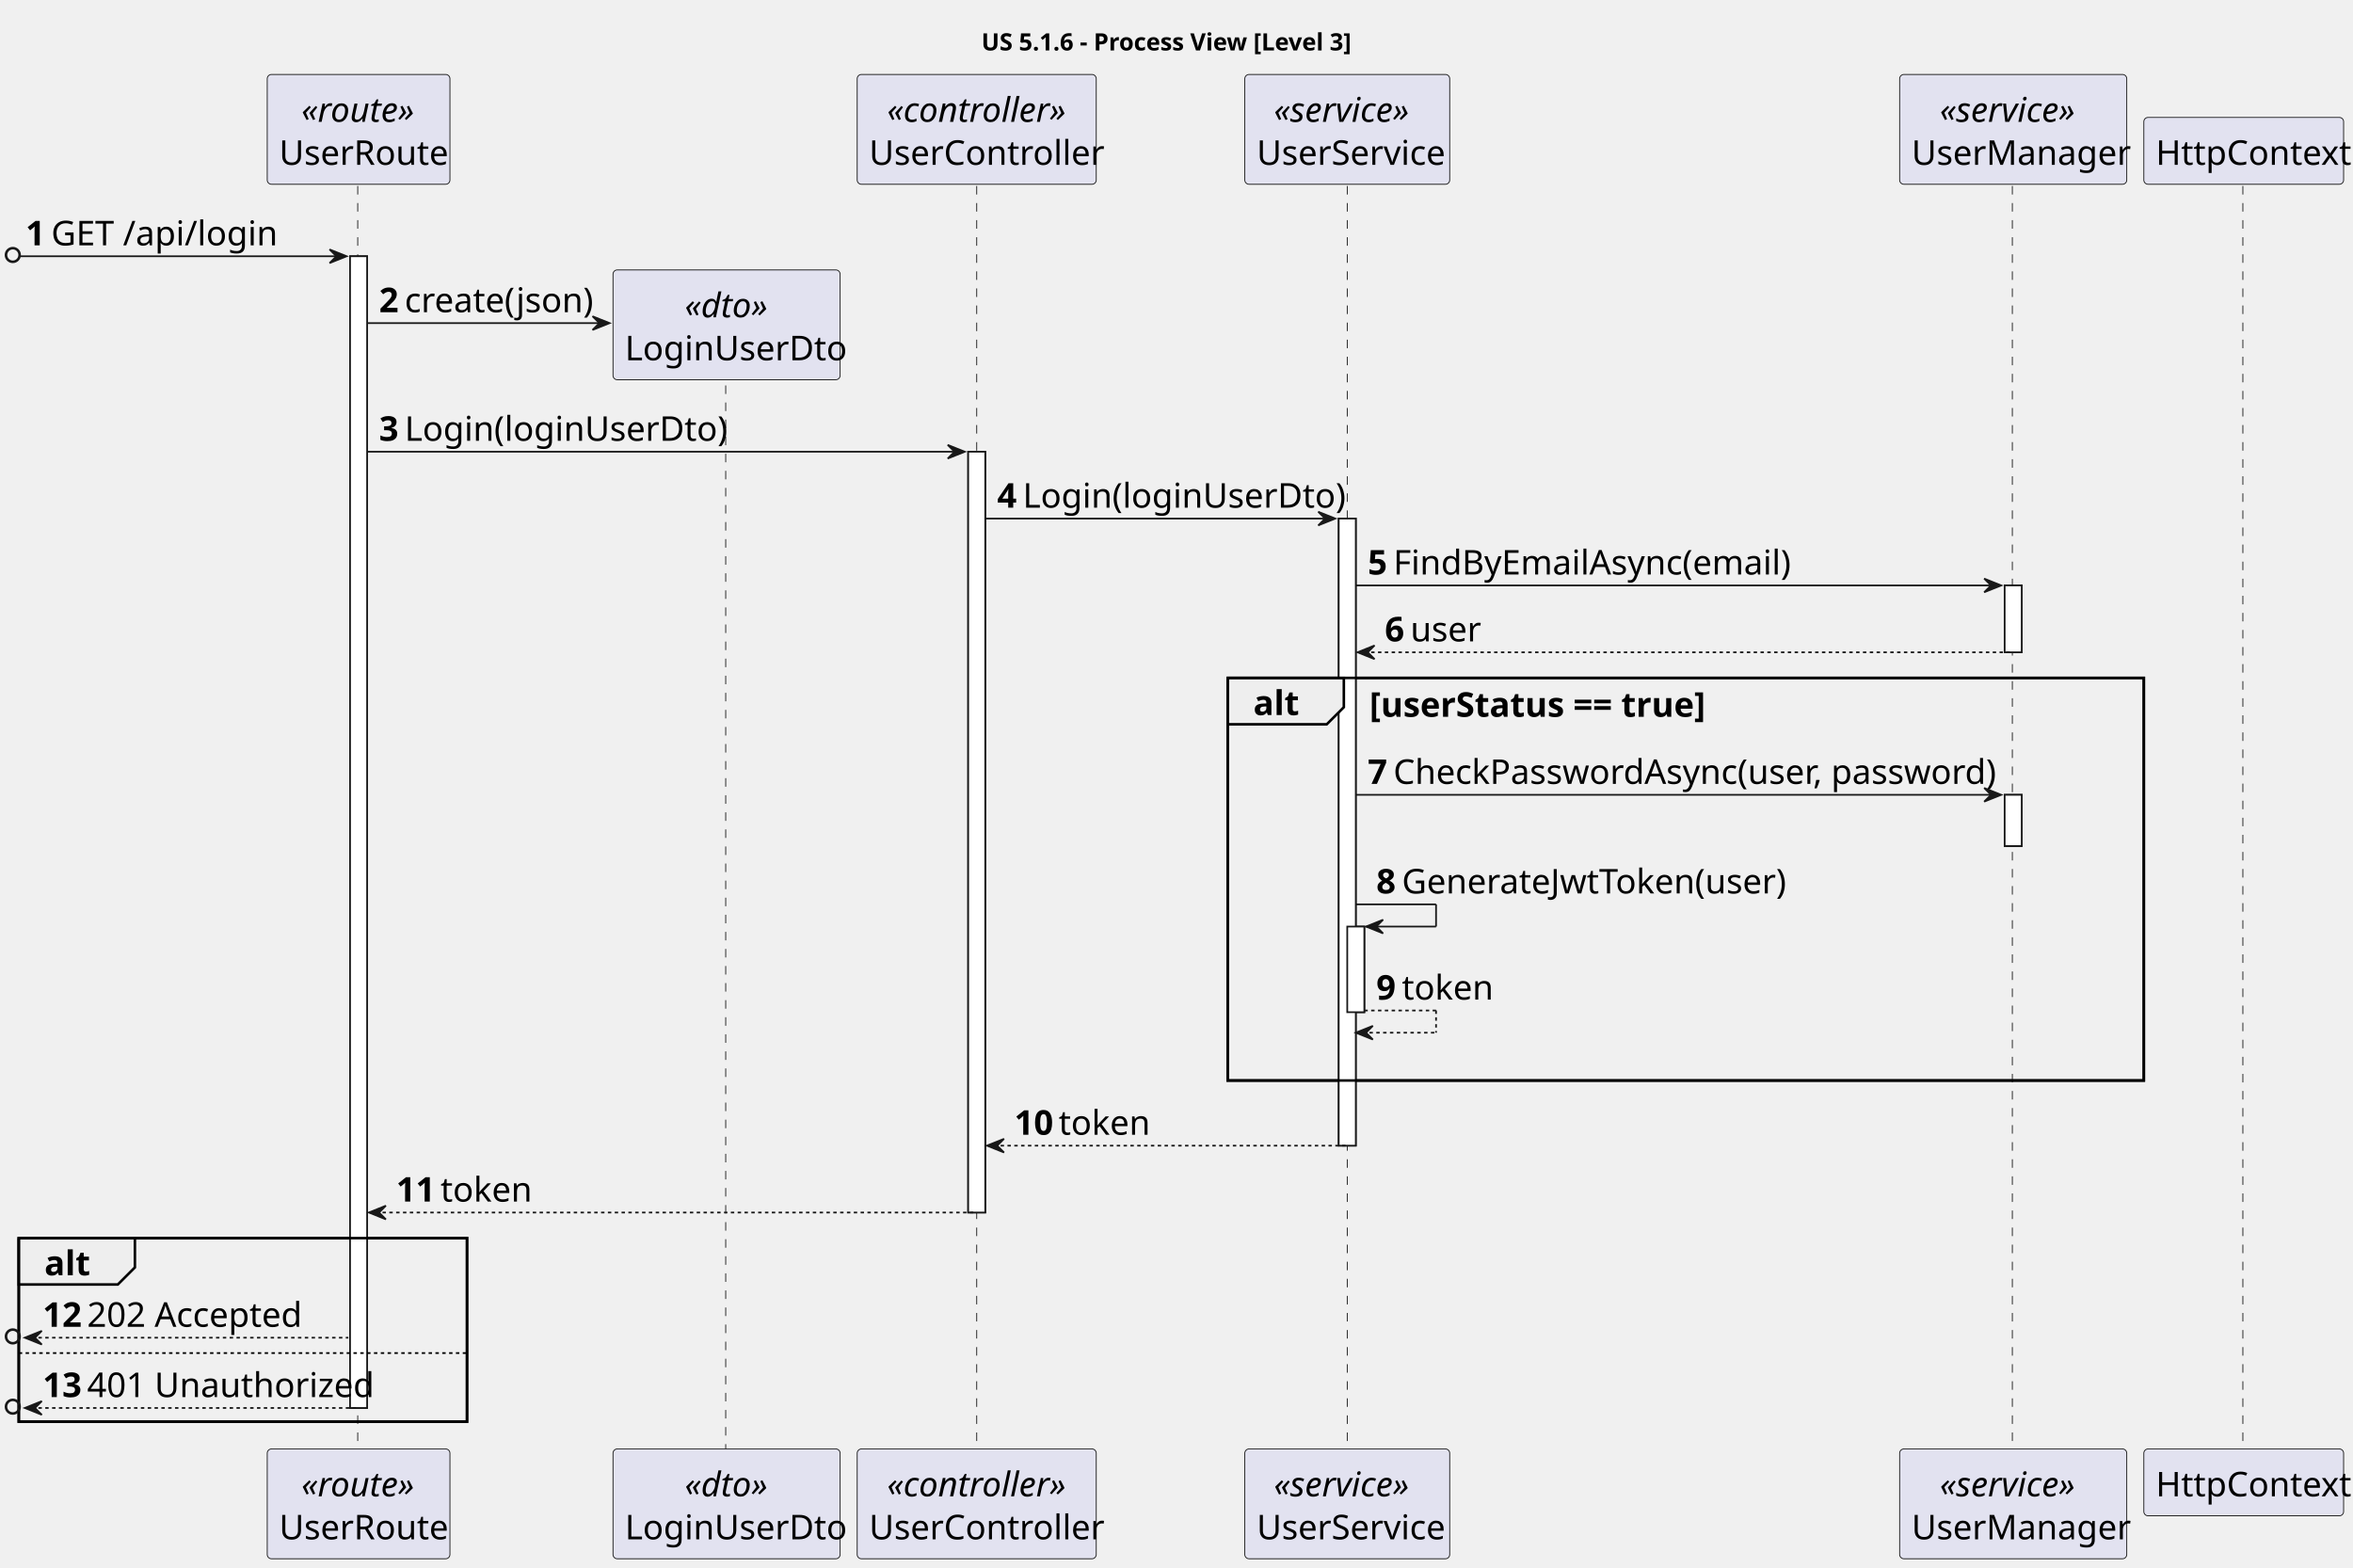
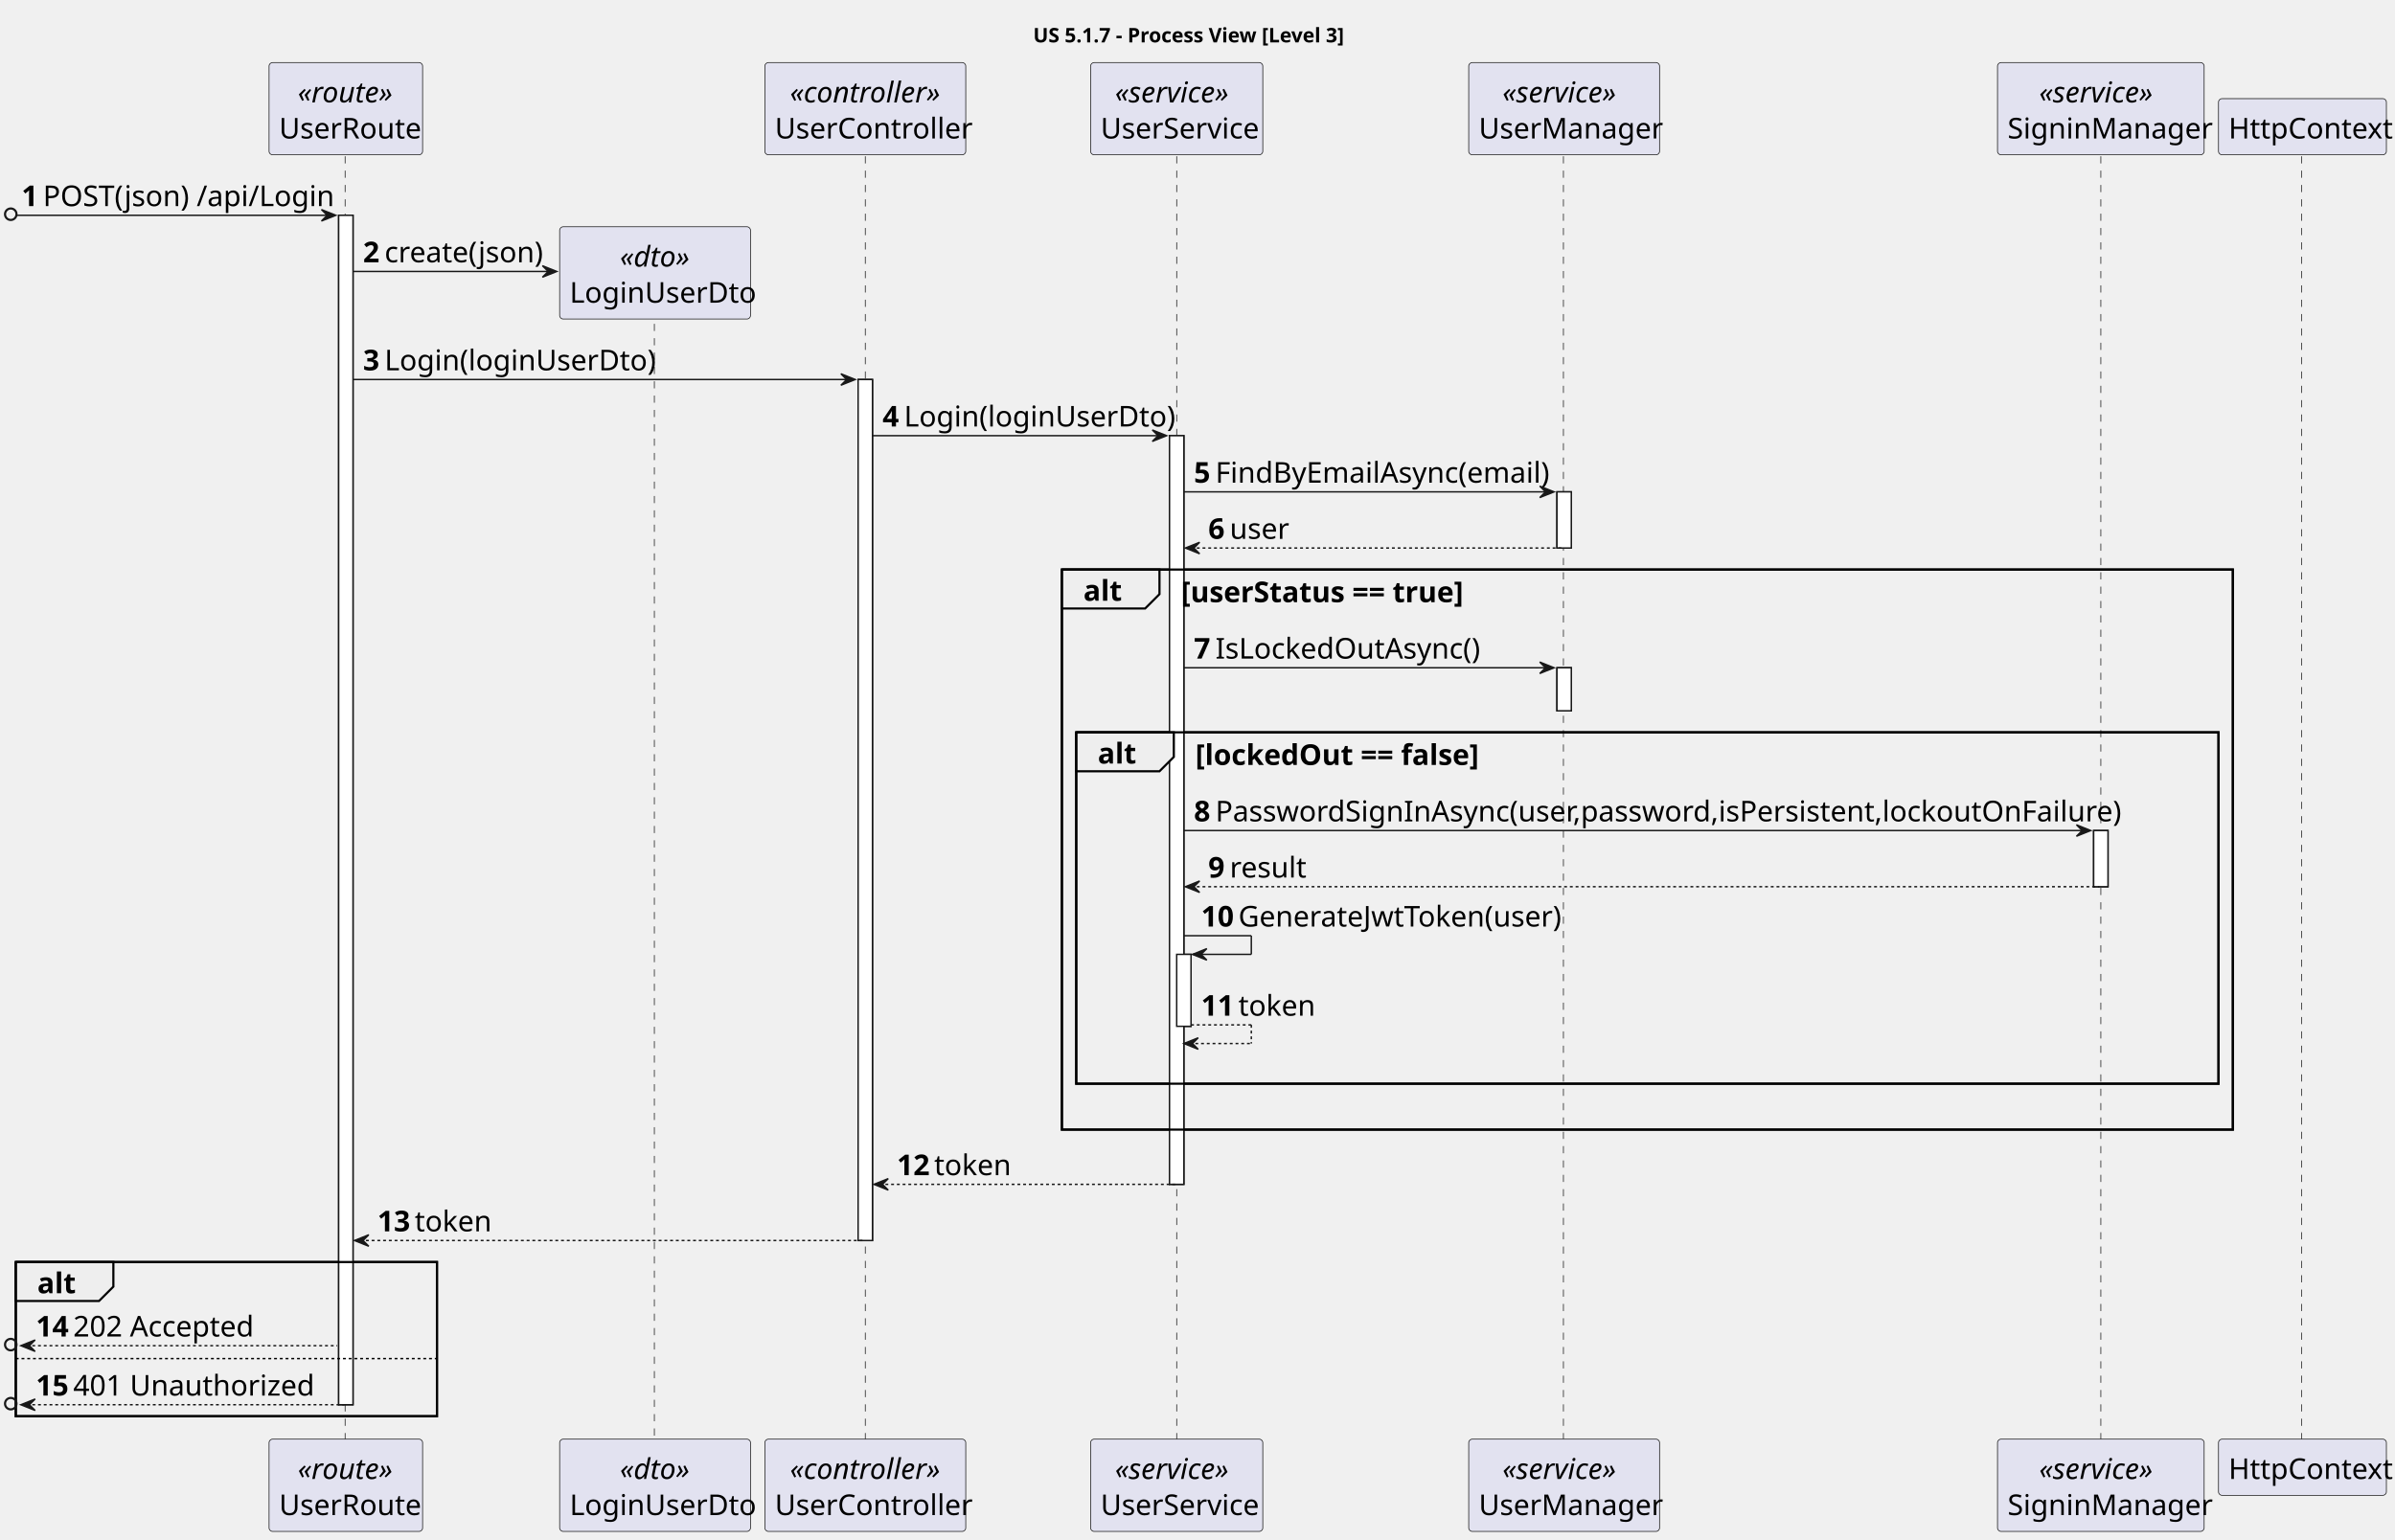
- <svg xmlns="http://www.w3.org/2000/svg" contentStyleType="text/css" height="918px" preserveAspectRatio="none" style="width:1378px;height:918px;background:#FFFFFF;" version="1.1" viewBox="0 0 1378 918" width="1378px" zoomAndPan="magnify">
+ <svg xmlns="http://www.w3.org/2000/svg" contentStyleType="text/css" height="1073px" preserveAspectRatio="none" style="width:1669px;height:1073px;background:#FFFFFF;" version="1.1" viewBox="0 0 1669 1073" width="1669px" zoomAndPan="magnify">
  <defs />
  <g>
-     <text fill="#000000" font-family="sans-serif" font-size="14" font-weight="bold" lengthAdjust="spacing" textLength="227" x="574.75" y="29.533">US 5.1.6 - Process View [Level 3]</text>
-     <rect fill="#FFFFFF" height="674.5" style="stroke:#181818;stroke-width:1.0;" width="10" x="205" y="150.078" />
-     <rect fill="#FFFFFF" height="445.562" style="stroke:#181818;stroke-width:1.0;" width="10" x="567" y="264.547" />
-     <rect fill="#FFFFFF" height="367.25" style="stroke:#181818;stroke-width:1.0;" width="10" x="784" y="303.703" />
-     <rect fill="#FFFFFF" height="50.156" style="stroke:#181818;stroke-width:1.0;" width="10" x="789" y="542.641" />
-     <rect fill="#FFFFFF" height="39.156" style="stroke:#181818;stroke-width:1.0;" width="10" x="1174" y="342.859" />
-     <rect fill="#FFFFFF" height="30" style="stroke:#181818;stroke-width:1.0;" width="10" x="1174" y="465.484" />
-     <rect fill="none" height="235.781" style="stroke:#000000;stroke-width:1.5;" width="536.5" x="719" y="397.016" />
-     <rect fill="none" height="107.469" style="stroke:#000000;stroke-width:1.5;" width="262.5" x="11" y="725.109" />
-     <line style="stroke:#181818;stroke-width:0.5;stroke-dasharray:5.0,5.0;" x1="209.5" x2="209.5" y1="108.922" y2="849.578" />
-     <line style="stroke:#181818;stroke-width:0.5;stroke-dasharray:5.0,5.0;" x1="425" x2="425" y1="205.734" y2="849.578" />
-     <line style="stroke:#181818;stroke-width:0.5;stroke-dasharray:5.0,5.0;" x1="572" x2="572" y1="108.922" y2="849.578" />
-     <line style="stroke:#181818;stroke-width:0.5;stroke-dasharray:5.0,5.0;" x1="789" x2="789" y1="108.922" y2="849.578" />
-     <line style="stroke:#181818;stroke-width:0.5;stroke-dasharray:5.0,5.0;" x1="1178.5" x2="1178.5" y1="108.922" y2="849.578" />
-     <line style="stroke:#181818;stroke-width:0.5;stroke-dasharray:5.0,5.0;" x1="1313.5" x2="1313.5" y1="108.922" y2="849.578" />
-     <rect fill="#E2E2F0" height="64.312" rx="2.5" ry="2.5" style="stroke:#181818;stroke-width:0.5;" width="107" x="156.5" y="43.609" />
-     <text fill="#000000" font-family="sans-serif" font-size="20" font-style="italic" lengthAdjust="spacing" textLength="67" x="176.5" y="71.371">«route»</text>
-     <text fill="#000000" font-family="sans-serif" font-size="20" lengthAdjust="spacing" textLength="93" x="163.5" y="96.527">UserRoute</text>
-     <rect fill="#E2E2F0" height="64.312" rx="2.5" ry="2.5" style="stroke:#181818;stroke-width:0.5;" width="107" x="156.5" y="848.578" />
-     <text fill="#000000" font-family="sans-serif" font-size="20" font-style="italic" lengthAdjust="spacing" textLength="67" x="176.5" y="876.34">«route»</text>
-     <text fill="#000000" font-family="sans-serif" font-size="20" lengthAdjust="spacing" textLength="93" x="163.5" y="901.496">UserRoute</text>
-     <rect fill="#E2E2F0" height="64.312" rx="2.5" ry="2.5" style="stroke:#181818;stroke-width:0.5;" width="133" x="359" y="848.578" />
-     <text fill="#000000" font-family="sans-serif" font-size="20" font-style="italic" lengthAdjust="spacing" textLength="49" x="401" y="876.34">«dto»</text>
-     <text fill="#000000" font-family="sans-serif" font-size="20" lengthAdjust="spacing" textLength="119" x="366" y="901.496">LoginUserDto</text>
-     <rect fill="#E2E2F0" height="64.312" rx="2.5" ry="2.5" style="stroke:#181818;stroke-width:0.5;" width="140" x="502" y="43.609" />
-     <text fill="#000000" font-family="sans-serif" font-size="20" font-style="italic" lengthAdjust="spacing" textLength="105" x="519.5" y="71.371">«controller»</text>
-     <text fill="#000000" font-family="sans-serif" font-size="20" lengthAdjust="spacing" textLength="126" x="509" y="96.527">UserController</text>
-     <rect fill="#E2E2F0" height="64.312" rx="2.5" ry="2.5" style="stroke:#181818;stroke-width:0.5;" width="140" x="502" y="848.578" />
-     <text fill="#000000" font-family="sans-serif" font-size="20" font-style="italic" lengthAdjust="spacing" textLength="105" x="519.5" y="876.34">«controller»</text>
-     <text fill="#000000" font-family="sans-serif" font-size="20" lengthAdjust="spacing" textLength="126" x="509" y="901.496">UserController</text>
-     <rect fill="#E2E2F0" height="64.312" rx="2.5" ry="2.5" style="stroke:#181818;stroke-width:0.5;" width="120" x="729" y="43.609" />
-     <text fill="#000000" font-family="sans-serif" font-size="20" font-style="italic" lengthAdjust="spacing" textLength="86" x="746" y="71.371">«service»</text>
-     <text fill="#000000" font-family="sans-serif" font-size="20" lengthAdjust="spacing" textLength="106" x="736" y="96.527">UserService</text>
-     <rect fill="#E2E2F0" height="64.312" rx="2.5" ry="2.5" style="stroke:#181818;stroke-width:0.5;" width="120" x="729" y="848.578" />
-     <text fill="#000000" font-family="sans-serif" font-size="20" font-style="italic" lengthAdjust="spacing" textLength="86" x="746" y="876.34">«service»</text>
-     <text fill="#000000" font-family="sans-serif" font-size="20" lengthAdjust="spacing" textLength="106" x="736" y="901.496">UserService</text>
-     <rect fill="#E2E2F0" height="64.312" rx="2.5" ry="2.5" style="stroke:#181818;stroke-width:0.5;" width="133" x="1112.5" y="43.609" />
-     <text fill="#000000" font-family="sans-serif" font-size="20" font-style="italic" lengthAdjust="spacing" textLength="86" x="1136" y="71.371">«service»</text>
-     <text fill="#000000" font-family="sans-serif" font-size="20" lengthAdjust="spacing" textLength="119" x="1119.5" y="96.527">UserManager</text>
-     <rect fill="#E2E2F0" height="64.312" rx="2.5" ry="2.5" style="stroke:#181818;stroke-width:0.5;" width="133" x="1112.5" y="848.578" />
-     <text fill="#000000" font-family="sans-serif" font-size="20" font-style="italic" lengthAdjust="spacing" textLength="86" x="1136" y="876.34">«service»</text>
-     <text fill="#000000" font-family="sans-serif" font-size="20" lengthAdjust="spacing" textLength="119" x="1119.5" y="901.496">UserManager</text>
-     <rect fill="#E2E2F0" height="39.156" rx="2.5" ry="2.5" style="stroke:#181818;stroke-width:0.5;" width="117" x="1255.5" y="68.766" />
-     <text fill="#000000" font-family="sans-serif" font-size="20" lengthAdjust="spacing" textLength="103" x="1262.5" y="96.527">HttpContext</text>
-     <rect fill="#E2E2F0" height="39.156" rx="2.5" ry="2.5" style="stroke:#181818;stroke-width:0.5;" width="117" x="1255.5" y="848.578" />
-     <text fill="#000000" font-family="sans-serif" font-size="20" lengthAdjust="spacing" textLength="103" x="1262.5" y="876.34">HttpContext</text>
-     <rect fill="#FFFFFF" height="674.5" style="stroke:#181818;stroke-width:1.0;" width="10" x="205" y="150.078" />
-     <rect fill="#FFFFFF" height="445.562" style="stroke:#181818;stroke-width:1.0;" width="10" x="567" y="264.547" />
-     <rect fill="#FFFFFF" height="367.25" style="stroke:#181818;stroke-width:1.0;" width="10" x="784" y="303.703" />
-     <rect fill="#FFFFFF" height="50.156" style="stroke:#181818;stroke-width:1.0;" width="10" x="789" y="542.641" />
-     <rect fill="#FFFFFF" height="39.156" style="stroke:#181818;stroke-width:1.0;" width="10" x="1174" y="342.859" />
-     <rect fill="#FFFFFF" height="30" style="stroke:#181818;stroke-width:1.0;" width="10" x="1174" y="465.484" />
+     <text fill="#000000" font-family="sans-serif" font-size="14" font-weight="bold" lengthAdjust="spacing" textLength="227" x="720" y="29.533">US 5.1.7 - Process View [Level 3]</text>
+     <rect fill="#FFFFFF" height="829.125" style="stroke:#181818;stroke-width:1.0;" width="10" x="236" y="150.078" />
+     <rect fill="#FFFFFF" height="600.188" style="stroke:#181818;stroke-width:1.0;" width="10" x="598" y="264.547" />
+     <rect fill="#FFFFFF" height="521.875" style="stroke:#181818;stroke-width:1.0;" width="10" x="815" y="303.703" />
+     <rect fill="#FFFFFF" height="50.156" style="stroke:#181818;stroke-width:1.0;" width="10" x="820" y="665.266" />
+     <rect fill="#FFFFFF" height="39.156" style="stroke:#181818;stroke-width:1.0;" width="10" x="1085" y="342.859" />
+     <rect fill="#FFFFFF" height="30" style="stroke:#181818;stroke-width:1.0;" width="10" x="1085" y="465.484" />
+     <rect fill="#FFFFFF" height="39.156" style="stroke:#181818;stroke-width:1.0;" width="10" x="1459" y="578.953" />
+     <rect fill="none" height="390.406" style="stroke:#000000;stroke-width:1.5;" width="816" x="740" y="397.016" />
+     <rect fill="none" height="244.938" style="stroke:#000000;stroke-width:1.5;" width="796" x="750" y="510.484" />
+     <rect fill="none" height="107.469" style="stroke:#000000;stroke-width:1.5;" width="293.5" x="11" y="879.734" />
+     <line style="stroke:#181818;stroke-width:0.5;stroke-dasharray:5.0,5.0;" x1="240.5" x2="240.5" y1="108.922" y2="1004.203" />
+     <line style="stroke:#181818;stroke-width:0.5;stroke-dasharray:5.0,5.0;" x1="456" x2="456" y1="205.734" y2="1004.203" />
+     <line style="stroke:#181818;stroke-width:0.5;stroke-dasharray:5.0,5.0;" x1="603" x2="603" y1="108.922" y2="1004.203" />
+     <line style="stroke:#181818;stroke-width:0.5;stroke-dasharray:5.0,5.0;" x1="820" x2="820" y1="108.922" y2="1004.203" />
+     <line style="stroke:#181818;stroke-width:0.5;stroke-dasharray:5.0,5.0;" x1="1089.5" x2="1089.5" y1="108.922" y2="1004.203" />
+     <line style="stroke:#181818;stroke-width:0.5;stroke-dasharray:5.0,5.0;" x1="1464" x2="1464" y1="108.922" y2="1004.203" />
+     <line style="stroke:#181818;stroke-width:0.5;stroke-dasharray:5.0,5.0;" x1="1604" x2="1604" y1="108.922" y2="1004.203" />
+     <rect fill="#E2E2F0" height="64.312" rx="2.5" ry="2.5" style="stroke:#181818;stroke-width:0.5;" width="107" x="187.5" y="43.609" />
+     <text fill="#000000" font-family="sans-serif" font-size="20" font-style="italic" lengthAdjust="spacing" textLength="67" x="207.5" y="71.371">«route»</text>
+     <text fill="#000000" font-family="sans-serif" font-size="20" lengthAdjust="spacing" textLength="93" x="194.5" y="96.527">UserRoute</text>
+     <rect fill="#E2E2F0" height="64.312" rx="2.5" ry="2.5" style="stroke:#181818;stroke-width:0.5;" width="107" x="187.5" y="1003.203" />
+     <text fill="#000000" font-family="sans-serif" font-size="20" font-style="italic" lengthAdjust="spacing" textLength="67" x="207.5" y="1030.965">«route»</text>
+     <text fill="#000000" font-family="sans-serif" font-size="20" lengthAdjust="spacing" textLength="93" x="194.5" y="1056.121">UserRoute</text>
+     <rect fill="#E2E2F0" height="64.312" rx="2.5" ry="2.5" style="stroke:#181818;stroke-width:0.5;" width="133" x="390" y="1003.203" />
+     <text fill="#000000" font-family="sans-serif" font-size="20" font-style="italic" lengthAdjust="spacing" textLength="49" x="432" y="1030.965">«dto»</text>
+     <text fill="#000000" font-family="sans-serif" font-size="20" lengthAdjust="spacing" textLength="119" x="397" y="1056.121">LoginUserDto</text>
+     <rect fill="#E2E2F0" height="64.312" rx="2.5" ry="2.5" style="stroke:#181818;stroke-width:0.5;" width="140" x="533" y="43.609" />
+     <text fill="#000000" font-family="sans-serif" font-size="20" font-style="italic" lengthAdjust="spacing" textLength="105" x="550.5" y="71.371">«controller»</text>
+     <text fill="#000000" font-family="sans-serif" font-size="20" lengthAdjust="spacing" textLength="126" x="540" y="96.527">UserController</text>
+     <rect fill="#E2E2F0" height="64.312" rx="2.5" ry="2.5" style="stroke:#181818;stroke-width:0.5;" width="140" x="533" y="1003.203" />
+     <text fill="#000000" font-family="sans-serif" font-size="20" font-style="italic" lengthAdjust="spacing" textLength="105" x="550.5" y="1030.965">«controller»</text>
+     <text fill="#000000" font-family="sans-serif" font-size="20" lengthAdjust="spacing" textLength="126" x="540" y="1056.121">UserController</text>
+     <rect fill="#E2E2F0" height="64.312" rx="2.5" ry="2.5" style="stroke:#181818;stroke-width:0.5;" width="120" x="760" y="43.609" />
+     <text fill="#000000" font-family="sans-serif" font-size="20" font-style="italic" lengthAdjust="spacing" textLength="86" x="777" y="71.371">«service»</text>
+     <text fill="#000000" font-family="sans-serif" font-size="20" lengthAdjust="spacing" textLength="106" x="767" y="96.527">UserService</text>
+     <rect fill="#E2E2F0" height="64.312" rx="2.5" ry="2.5" style="stroke:#181818;stroke-width:0.5;" width="120" x="760" y="1003.203" />
+     <text fill="#000000" font-family="sans-serif" font-size="20" font-style="italic" lengthAdjust="spacing" textLength="86" x="777" y="1030.965">«service»</text>
+     <text fill="#000000" font-family="sans-serif" font-size="20" lengthAdjust="spacing" textLength="106" x="767" y="1056.121">UserService</text>
+     <rect fill="#E2E2F0" height="64.312" rx="2.5" ry="2.5" style="stroke:#181818;stroke-width:0.5;" width="133" x="1023.5" y="43.609" />
+     <text fill="#000000" font-family="sans-serif" font-size="20" font-style="italic" lengthAdjust="spacing" textLength="86" x="1047" y="71.371">«service»</text>
+     <text fill="#000000" font-family="sans-serif" font-size="20" lengthAdjust="spacing" textLength="119" x="1030.5" y="96.527">UserManager</text>
+     <rect fill="#E2E2F0" height="64.312" rx="2.5" ry="2.5" style="stroke:#181818;stroke-width:0.5;" width="133" x="1023.5" y="1003.203" />
+     <text fill="#000000" font-family="sans-serif" font-size="20" font-style="italic" lengthAdjust="spacing" textLength="86" x="1047" y="1030.965">«service»</text>
+     <text fill="#000000" font-family="sans-serif" font-size="20" lengthAdjust="spacing" textLength="119" x="1030.5" y="1056.121">UserManager</text>
+     <rect fill="#E2E2F0" height="64.312" rx="2.5" ry="2.5" style="stroke:#181818;stroke-width:0.5;" width="144" x="1392" y="43.609" />
+     <text fill="#000000" font-family="sans-serif" font-size="20" font-style="italic" lengthAdjust="spacing" textLength="86" x="1421" y="71.371">«service»</text>
+     <text fill="#000000" font-family="sans-serif" font-size="20" lengthAdjust="spacing" textLength="130" x="1399" y="96.527">SigninManager</text>
+     <rect fill="#E2E2F0" height="64.312" rx="2.5" ry="2.5" style="stroke:#181818;stroke-width:0.5;" width="144" x="1392" y="1003.203" />
+     <text fill="#000000" font-family="sans-serif" font-size="20" font-style="italic" lengthAdjust="spacing" textLength="86" x="1421" y="1030.965">«service»</text>
+     <text fill="#000000" font-family="sans-serif" font-size="20" lengthAdjust="spacing" textLength="130" x="1399" y="1056.121">SigninManager</text>
+     <rect fill="#E2E2F0" height="39.156" rx="2.5" ry="2.5" style="stroke:#181818;stroke-width:0.5;" width="117" x="1546" y="68.766" />
+     <text fill="#000000" font-family="sans-serif" font-size="20" lengthAdjust="spacing" textLength="103" x="1553" y="96.527">HttpContext</text>
+     <rect fill="#E2E2F0" height="39.156" rx="2.5" ry="2.5" style="stroke:#181818;stroke-width:0.5;" width="117" x="1546" y="1003.203" />
+     <text fill="#000000" font-family="sans-serif" font-size="20" lengthAdjust="spacing" textLength="103" x="1553" y="1030.965">HttpContext</text>
+     <rect fill="#FFFFFF" height="829.125" style="stroke:#181818;stroke-width:1.0;" width="10" x="236" y="150.078" />
+     <rect fill="#FFFFFF" height="600.188" style="stroke:#181818;stroke-width:1.0;" width="10" x="598" y="264.547" />
+     <rect fill="#FFFFFF" height="521.875" style="stroke:#181818;stroke-width:1.0;" width="10" x="815" y="303.703" />
+     <rect fill="#FFFFFF" height="50.156" style="stroke:#181818;stroke-width:1.0;" width="10" x="820" y="665.266" />
+     <rect fill="#FFFFFF" height="39.156" style="stroke:#181818;stroke-width:1.0;" width="10" x="1085" y="342.859" />
+     <rect fill="#FFFFFF" height="30" style="stroke:#181818;stroke-width:1.0;" width="10" x="1085" y="465.484" />
+     <rect fill="#FFFFFF" height="39.156" style="stroke:#181818;stroke-width:1.0;" width="10" x="1459" y="578.953" />
    <ellipse cx="7.5" cy="149.328" fill="none" rx="4" ry="4" style="stroke:#181818;stroke-width:1.5;" />
-     <polygon fill="#181818" points="193,146.078,203,150.078,193,154.078,197,150.078" style="stroke:#181818;stroke-width:1.0;" />
-     <line style="stroke:#181818;stroke-width:1.0;" x1="12" x2="199" y1="150.078" y2="150.078" />
+     <polygon fill="#181818" points="224,146.078,234,150.078,224,154.078,228,150.078" style="stroke:#181818;stroke-width:1.0;" />
+     <line style="stroke:#181818;stroke-width:1.0;" x1="12" x2="230" y1="150.078" y2="150.078" />
    <text fill="#000000" font-family="sans-serif" font-size="20" font-weight="bold" lengthAdjust="spacing" textLength="11" x="15" y="143.684">1</text>
-     <text fill="#000000" font-family="sans-serif" font-size="20" lengthAdjust="spacing" textLength="125" x="30" y="143.684">GET /api/login</text>
-     <polygon fill="#181818" points="347,185.234,357,189.234,347,193.234,351,189.234" style="stroke:#181818;stroke-width:1.0;" />
-     <line style="stroke:#181818;stroke-width:1.0;" x1="215" x2="353" y1="189.234" y2="189.234" />
-     <text fill="#000000" font-family="sans-serif" font-size="20" font-weight="bold" lengthAdjust="spacing" textLength="11" x="222" y="182.84">2</text>
-     <text fill="#000000" font-family="sans-serif" font-size="20" lengthAdjust="spacing" textLength="105" x="237" y="182.84">create(json)</text>
-     <rect fill="#E2E2F0" height="64.312" rx="2.5" ry="2.5" style="stroke:#181818;stroke-width:0.5;" width="133" x="359" y="158.078" />
-     <text fill="#000000" font-family="sans-serif" font-size="20" font-style="italic" lengthAdjust="spacing" textLength="49" x="401" y="185.84">«dto»</text>
-     <text fill="#000000" font-family="sans-serif" font-size="20" lengthAdjust="spacing" textLength="119" x="366" y="210.996">LoginUserDto</text>
-     <polygon fill="#181818" points="555,260.547,565,264.547,555,268.547,559,264.547" style="stroke:#181818;stroke-width:1.0;" />
-     <line style="stroke:#181818;stroke-width:1.0;" x1="215" x2="561" y1="264.547" y2="264.547" />
-     <text fill="#000000" font-family="sans-serif" font-size="20" font-weight="bold" lengthAdjust="spacing" textLength="11" x="222" y="258.152">3</text>
-     <text fill="#000000" font-family="sans-serif" font-size="20" lengthAdjust="spacing" textLength="173" x="237" y="258.152">Login(loginUserDto)</text>
-     <polygon fill="#181818" points="772,299.703,782,303.703,772,307.703,776,303.703" style="stroke:#181818;stroke-width:1.0;" />
-     <line style="stroke:#181818;stroke-width:1.0;" x1="577" x2="778" y1="303.703" y2="303.703" />
-     <text fill="#000000" font-family="sans-serif" font-size="20" font-weight="bold" lengthAdjust="spacing" textLength="11" x="584" y="297.309">4</text>
-     <text fill="#000000" font-family="sans-serif" font-size="20" lengthAdjust="spacing" textLength="173" x="599" y="297.309">Login(loginUserDto)</text>
-     <polygon fill="#181818" points="1162,338.859,1172,342.859,1162,346.859,1166,342.859" style="stroke:#181818;stroke-width:1.0;" />
-     <line style="stroke:#181818;stroke-width:1.0;" x1="794" x2="1168" y1="342.859" y2="342.859" />
-     <text fill="#000000" font-family="sans-serif" font-size="20" font-weight="bold" lengthAdjust="spacing" textLength="11" x="801" y="336.465">5</text>
-     <text fill="#000000" font-family="sans-serif" font-size="20" lengthAdjust="spacing" textLength="221" x="816" y="336.465">FindByEmailAsync(email)</text>
-     <polygon fill="#181818" points="805,378.016,795,382.016,805,386.016,801,382.016" style="stroke:#181818;stroke-width:1.0;" />
-     <line style="stroke:#181818;stroke-width:1.0;stroke-dasharray:2.0,2.0;" x1="799" x2="1178" y1="382.016" y2="382.016" />
-     <text fill="#000000" font-family="sans-serif" font-size="20" font-weight="bold" lengthAdjust="spacing" textLength="11" x="811" y="375.621">6</text>
-     <text fill="#000000" font-family="sans-serif" font-size="20" lengthAdjust="spacing" textLength="38" x="826" y="375.621">user</text>
-     <path d="M719,397.016 L787,397.016 L787,414.172 L777,424.172 L719,424.172 L719,397.016 " fill="#EEEEEE" style="stroke:#000000;stroke-width:1.5;" />
-     <rect fill="none" height="235.781" style="stroke:#000000;stroke-width:1.5;" width="536.5" x="719" y="397.016" />
-     <text fill="#000000" font-family="sans-serif" font-size="20" font-weight="bold" lengthAdjust="spacing" textLength="23" x="734" y="418.777">alt</text>
-     <text fill="#000000" font-family="sans-serif" font-size="20" font-weight="bold" lengthAdjust="spacing" textLength="191" x="802" y="419.777">[userStatus == true]</text>
-     <polygon fill="#181818" points="1162,461.484,1172,465.484,1162,469.484,1166,465.484" style="stroke:#181818;stroke-width:1.0;" />
-     <line style="stroke:#181818;stroke-width:1.0;" x1="794" x2="1168" y1="465.484" y2="465.484" />
-     <text fill="#000000" font-family="sans-serif" font-size="20" font-weight="bold" lengthAdjust="spacing" textLength="11" x="801" y="459.09">7</text>
-     <text fill="#000000" font-family="sans-serif" font-size="20" lengthAdjust="spacing" textLength="346" x="816" y="459.09">CheckPasswordAsync(user, password)</text>
-     <line style="stroke:#181818;stroke-width:1.0;" x1="794" x2="841" y1="529.641" y2="529.641" />
-     <line style="stroke:#181818;stroke-width:1.0;" x1="841" x2="841" y1="529.641" y2="542.641" />
-     <line style="stroke:#181818;stroke-width:1.0;" x1="800" x2="841" y1="542.641" y2="542.641" />
-     <polygon fill="#181818" points="810,538.641,800,542.641,810,546.641,806,542.641" style="stroke:#181818;stroke-width:1.0;" />
-     <text fill="#000000" font-family="sans-serif" font-size="20" font-weight="bold" lengthAdjust="spacing" textLength="11" x="806" y="523.246">8</text>
-     <text fill="#000000" font-family="sans-serif" font-size="20" lengthAdjust="spacing" textLength="220" x="821" y="523.246">GenerateJwtToken(user)</text>
-     <line style="stroke:#181818;stroke-width:1.0;stroke-dasharray:2.0,2.0;" x1="799" x2="841" y1="591.797" y2="591.797" />
-     <line style="stroke:#181818;stroke-width:1.0;stroke-dasharray:2.0,2.0;" x1="841" x2="841" y1="591.797" y2="604.797" />
-     <line style="stroke:#181818;stroke-width:1.0;stroke-dasharray:2.0,2.0;" x1="794" x2="841" y1="604.797" y2="604.797" />
-     <polygon fill="#181818" points="804,600.797,794,604.797,804,608.797,800,604.797" style="stroke:#181818;stroke-width:1.0;" />
-     <text fill="#000000" font-family="sans-serif" font-size="20" font-weight="bold" lengthAdjust="spacing" textLength="11" x="806" y="585.402">9</text>
-     <text fill="#000000" font-family="sans-serif" font-size="20" lengthAdjust="spacing" textLength="48" x="821" y="585.402">token</text>
-     <polygon fill="#181818" points="588,666.953,578,670.953,588,674.953,584,670.953" style="stroke:#181818;stroke-width:1.0;" />
-     <line style="stroke:#181818;stroke-width:1.0;stroke-dasharray:2.0,2.0;" x1="582" x2="788" y1="670.953" y2="670.953" />
-     <text fill="#000000" font-family="sans-serif" font-size="20" font-weight="bold" lengthAdjust="spacing" textLength="22" x="594" y="664.559">10</text>
-     <text fill="#000000" font-family="sans-serif" font-size="20" lengthAdjust="spacing" textLength="48" x="620" y="664.559">token</text>
-     <polygon fill="#181818" points="226,706.109,216,710.109,226,714.109,222,710.109" style="stroke:#181818;stroke-width:1.0;" />
-     <line style="stroke:#181818;stroke-width:1.0;stroke-dasharray:2.0,2.0;" x1="220" x2="571" y1="710.109" y2="710.109" />
-     <text fill="#000000" font-family="sans-serif" font-size="20" font-weight="bold" lengthAdjust="spacing" textLength="22" x="232" y="703.715">11</text>
-     <text fill="#000000" font-family="sans-serif" font-size="20" lengthAdjust="spacing" textLength="48" x="258" y="703.715">token</text>
-     <path d="M11,725.109 L79,725.109 L79,742.266 L69,752.266 L11,752.266 L11,725.109 " fill="#EEEEEE" style="stroke:#000000;stroke-width:1.5;" />
-     <rect fill="none" height="107.469" style="stroke:#000000;stroke-width:1.5;" width="262.5" x="11" y="725.109" />
-     <text fill="#000000" font-family="sans-serif" font-size="20" font-weight="bold" lengthAdjust="spacing" textLength="23" x="26" y="746.871">alt</text>
-     <ellipse cx="7.5" cy="782.672" fill="none" rx="4" ry="4" style="stroke:#181818;stroke-width:1.5;" />
-     <polygon fill="#181818" points="24.5,779.422,14.5,783.422,24.5,787.422,20.5,783.422" style="stroke:#181818;stroke-width:1.0;" />
-     <line style="stroke:#181818;stroke-width:1.0;stroke-dasharray:2.0,2.0;" x1="22.5" x2="204" y1="783.422" y2="783.422" />
-     <text fill="#000000" font-family="sans-serif" font-size="20" font-weight="bold" lengthAdjust="spacing" textLength="22" x="25" y="777.027">12</text>
-     <text fill="#000000" font-family="sans-serif" font-size="20" lengthAdjust="spacing" textLength="122" x="51" y="777.027">202 Accepted</text>
-     <line style="stroke:#000000;stroke-width:1.0;stroke-dasharray:2.0,2.0;" x1="11" x2="273.5" y1="792.422" y2="792.422" />
-     <ellipse cx="7.5" cy="823.828" fill="none" rx="4" ry="4" style="stroke:#181818;stroke-width:1.5;" />
-     <polygon fill="#181818" points="24.5,820.578,14.5,824.578,24.5,828.578,20.5,824.578" style="stroke:#181818;stroke-width:1.0;" />
-     <line style="stroke:#181818;stroke-width:1.0;stroke-dasharray:2.0,2.0;" x1="22.5" x2="209" y1="824.578" y2="824.578" />
-     <text fill="#000000" font-family="sans-serif" font-size="20" font-weight="bold" lengthAdjust="spacing" textLength="22" x="25" y="818.184">13</text>
-     <text fill="#000000" font-family="sans-serif" font-size="20" lengthAdjust="spacing" textLength="152" x="51" y="818.184">401 Unauthorized</text>
+     <text fill="#000000" font-family="sans-serif" font-size="20" lengthAdjust="spacing" textLength="194" x="30" y="143.684">POST(json) /api/Login</text>
+     <polygon fill="#181818" points="378,185.234,388,189.234,378,193.234,382,189.234" style="stroke:#181818;stroke-width:1.0;" />
+     <line style="stroke:#181818;stroke-width:1.0;" x1="246" x2="384" y1="189.234" y2="189.234" />
+     <text fill="#000000" font-family="sans-serif" font-size="20" font-weight="bold" lengthAdjust="spacing" textLength="11" x="253" y="182.84">2</text>
+     <text fill="#000000" font-family="sans-serif" font-size="20" lengthAdjust="spacing" textLength="105" x="268" y="182.84">create(json)</text>
+     <rect fill="#E2E2F0" height="64.312" rx="2.5" ry="2.5" style="stroke:#181818;stroke-width:0.5;" width="133" x="390" y="158.078" />
+     <text fill="#000000" font-family="sans-serif" font-size="20" font-style="italic" lengthAdjust="spacing" textLength="49" x="432" y="185.84">«dto»</text>
+     <text fill="#000000" font-family="sans-serif" font-size="20" lengthAdjust="spacing" textLength="119" x="397" y="210.996">LoginUserDto</text>
+     <polygon fill="#181818" points="586,260.547,596,264.547,586,268.547,590,264.547" style="stroke:#181818;stroke-width:1.0;" />
+     <line style="stroke:#181818;stroke-width:1.0;" x1="246" x2="592" y1="264.547" y2="264.547" />
+     <text fill="#000000" font-family="sans-serif" font-size="20" font-weight="bold" lengthAdjust="spacing" textLength="11" x="253" y="258.152">3</text>
+     <text fill="#000000" font-family="sans-serif" font-size="20" lengthAdjust="spacing" textLength="173" x="268" y="258.152">Login(loginUserDto)</text>
+     <polygon fill="#181818" points="803,299.703,813,303.703,803,307.703,807,303.703" style="stroke:#181818;stroke-width:1.0;" />
+     <line style="stroke:#181818;stroke-width:1.0;" x1="608" x2="809" y1="303.703" y2="303.703" />
+     <text fill="#000000" font-family="sans-serif" font-size="20" font-weight="bold" lengthAdjust="spacing" textLength="11" x="615" y="297.309">4</text>
+     <text fill="#000000" font-family="sans-serif" font-size="20" lengthAdjust="spacing" textLength="173" x="630" y="297.309">Login(loginUserDto)</text>
+     <polygon fill="#181818" points="1073,338.859,1083,342.859,1073,346.859,1077,342.859" style="stroke:#181818;stroke-width:1.0;" />
+     <line style="stroke:#181818;stroke-width:1.0;" x1="825" x2="1079" y1="342.859" y2="342.859" />
+     <text fill="#000000" font-family="sans-serif" font-size="20" font-weight="bold" lengthAdjust="spacing" textLength="11" x="832" y="336.465">5</text>
+     <text fill="#000000" font-family="sans-serif" font-size="20" lengthAdjust="spacing" textLength="221" x="847" y="336.465">FindByEmailAsync(email)</text>
+     <polygon fill="#181818" points="836,378.016,826,382.016,836,386.016,832,382.016" style="stroke:#181818;stroke-width:1.0;" />
+     <line style="stroke:#181818;stroke-width:1.0;stroke-dasharray:2.0,2.0;" x1="830" x2="1089" y1="382.016" y2="382.016" />
+     <text fill="#000000" font-family="sans-serif" font-size="20" font-weight="bold" lengthAdjust="spacing" textLength="11" x="842" y="375.621">6</text>
+     <text fill="#000000" font-family="sans-serif" font-size="20" lengthAdjust="spacing" textLength="38" x="857" y="375.621">user</text>
+     <path d="M740,397.016 L808,397.016 L808,414.172 L798,424.172 L740,424.172 L740,397.016 " fill="#EEEEEE" style="stroke:#000000;stroke-width:1.5;" />
+     <rect fill="none" height="390.406" style="stroke:#000000;stroke-width:1.5;" width="816" x="740" y="397.016" />
+     <text fill="#000000" font-family="sans-serif" font-size="20" font-weight="bold" lengthAdjust="spacing" textLength="23" x="755" y="418.777">alt</text>
+     <text fill="#000000" font-family="sans-serif" font-size="20" font-weight="bold" lengthAdjust="spacing" textLength="191" x="823" y="419.777">[userStatus == true]</text>
+     <polygon fill="#181818" points="1073,461.484,1083,465.484,1073,469.484,1077,465.484" style="stroke:#181818;stroke-width:1.0;" />
+     <line style="stroke:#181818;stroke-width:1.0;" x1="825" x2="1079" y1="465.484" y2="465.484" />
+     <text fill="#000000" font-family="sans-serif" font-size="20" font-weight="bold" lengthAdjust="spacing" textLength="11" x="832" y="459.09">7</text>
+     <text fill="#000000" font-family="sans-serif" font-size="20" lengthAdjust="spacing" textLength="179" x="847" y="459.09">IsLockedOutAsync()</text>
+     <path d="M750,510.484 L818,510.484 L818,527.641 L808,537.641 L750,537.641 L750,510.484 " fill="#EEEEEE" style="stroke:#000000;stroke-width:1.5;" />
+     <rect fill="none" height="244.938" style="stroke:#000000;stroke-width:1.5;" width="796" x="750" y="510.484" />
+     <text fill="#000000" font-family="sans-serif" font-size="20" font-weight="bold" lengthAdjust="spacing" textLength="23" x="765" y="532.246">alt</text>
+     <text fill="#000000" font-family="sans-serif" font-size="20" font-weight="bold" lengthAdjust="spacing" textLength="192" x="833" y="533.246">[lockedOut == false]</text>
+     <polygon fill="#181818" points="1447,574.953,1457,578.953,1447,582.953,1451,578.953" style="stroke:#181818;stroke-width:1.0;" />
+     <line style="stroke:#181818;stroke-width:1.0;" x1="825" x2="1453" y1="578.953" y2="578.953" />
+     <text fill="#000000" font-family="sans-serif" font-size="20" font-weight="bold" lengthAdjust="spacing" textLength="11" x="832" y="572.559">8</text>
+     <text fill="#000000" font-family="sans-serif" font-size="20" lengthAdjust="spacing" textLength="600" x="847" y="572.559">PasswordSignInAsync(user,password,isPersistent,lockoutOnFailure)</text>
+     <polygon fill="#181818" points="836,614.109,826,618.109,836,622.109,832,618.109" style="stroke:#181818;stroke-width:1.0;" />
+     <line style="stroke:#181818;stroke-width:1.0;stroke-dasharray:2.0,2.0;" x1="830" x2="1463" y1="618.109" y2="618.109" />
+     <text fill="#000000" font-family="sans-serif" font-size="20" font-weight="bold" lengthAdjust="spacing" textLength="11" x="842" y="611.715">9</text>
+     <text fill="#000000" font-family="sans-serif" font-size="20" lengthAdjust="spacing" textLength="48" x="857" y="611.715">result</text>
+     <line style="stroke:#181818;stroke-width:1.0;" x1="825" x2="872" y1="652.266" y2="652.266" />
+     <line style="stroke:#181818;stroke-width:1.0;" x1="872" x2="872" y1="652.266" y2="665.266" />
+     <line style="stroke:#181818;stroke-width:1.0;" x1="831" x2="872" y1="665.266" y2="665.266" />
+     <polygon fill="#181818" points="841,661.266,831,665.266,841,669.266,837,665.266" style="stroke:#181818;stroke-width:1.0;" />
+     <text fill="#000000" font-family="sans-serif" font-size="20" font-weight="bold" lengthAdjust="spacing" textLength="22" x="837" y="645.871">10</text>
+     <text fill="#000000" font-family="sans-serif" font-size="20" lengthAdjust="spacing" textLength="220" x="863" y="645.871">GenerateJwtToken(user)</text>
+     <line style="stroke:#181818;stroke-width:1.0;stroke-dasharray:2.0,2.0;" x1="830" x2="872" y1="714.422" y2="714.422" />
+     <line style="stroke:#181818;stroke-width:1.0;stroke-dasharray:2.0,2.0;" x1="872" x2="872" y1="714.422" y2="727.422" />
+     <line style="stroke:#181818;stroke-width:1.0;stroke-dasharray:2.0,2.0;" x1="825" x2="872" y1="727.422" y2="727.422" />
+     <polygon fill="#181818" points="835,723.422,825,727.422,835,731.422,831,727.422" style="stroke:#181818;stroke-width:1.0;" />
+     <text fill="#000000" font-family="sans-serif" font-size="20" font-weight="bold" lengthAdjust="spacing" textLength="22" x="837" y="708.027">11</text>
+     <text fill="#000000" font-family="sans-serif" font-size="20" lengthAdjust="spacing" textLength="48" x="863" y="708.027">token</text>
+     <polygon fill="#181818" points="619,821.578,609,825.578,619,829.578,615,825.578" style="stroke:#181818;stroke-width:1.0;" />
+     <line style="stroke:#181818;stroke-width:1.0;stroke-dasharray:2.0,2.0;" x1="613" x2="819" y1="825.578" y2="825.578" />
+     <text fill="#000000" font-family="sans-serif" font-size="20" font-weight="bold" lengthAdjust="spacing" textLength="22" x="625" y="819.184">12</text>
+     <text fill="#000000" font-family="sans-serif" font-size="20" lengthAdjust="spacing" textLength="48" x="651" y="819.184">token</text>
+     <polygon fill="#181818" points="257,860.734,247,864.734,257,868.734,253,864.734" style="stroke:#181818;stroke-width:1.0;" />
+     <line style="stroke:#181818;stroke-width:1.0;stroke-dasharray:2.0,2.0;" x1="251" x2="602" y1="864.734" y2="864.734" />
+     <text fill="#000000" font-family="sans-serif" font-size="20" font-weight="bold" lengthAdjust="spacing" textLength="22" x="263" y="858.34">13</text>
+     <text fill="#000000" font-family="sans-serif" font-size="20" lengthAdjust="spacing" textLength="48" x="289" y="858.34">token</text>
+     <path d="M11,879.734 L79,879.734 L79,896.891 L69,906.891 L11,906.891 L11,879.734 " fill="#EEEEEE" style="stroke:#000000;stroke-width:1.5;" />
+     <rect fill="none" height="107.469" style="stroke:#000000;stroke-width:1.5;" width="293.5" x="11" y="879.734" />
+     <text fill="#000000" font-family="sans-serif" font-size="20" font-weight="bold" lengthAdjust="spacing" textLength="23" x="26" y="901.496">alt</text>
+     <ellipse cx="7.5" cy="937.297" fill="none" rx="4" ry="4" style="stroke:#181818;stroke-width:1.5;" />
+     <polygon fill="#181818" points="24.5,934.047,14.5,938.047,24.5,942.047,20.5,938.047" style="stroke:#181818;stroke-width:1.0;" />
+     <line style="stroke:#181818;stroke-width:1.0;stroke-dasharray:2.0,2.0;" x1="22.5" x2="235" y1="938.047" y2="938.047" />
+     <text fill="#000000" font-family="sans-serif" font-size="20" font-weight="bold" lengthAdjust="spacing" textLength="22" x="25" y="931.652">14</text>
+     <text fill="#000000" font-family="sans-serif" font-size="20" lengthAdjust="spacing" textLength="122" x="51" y="931.652">202 Accepted</text>
+     <line style="stroke:#000000;stroke-width:1.0;stroke-dasharray:2.0,2.0;" x1="11" x2="304.5" y1="947.047" y2="947.047" />
+     <ellipse cx="7.5" cy="978.453" fill="none" rx="4" ry="4" style="stroke:#181818;stroke-width:1.5;" />
+     <polygon fill="#181818" points="24.5,975.203,14.5,979.203,24.5,983.203,20.5,979.203" style="stroke:#181818;stroke-width:1.0;" />
+     <line style="stroke:#181818;stroke-width:1.0;stroke-dasharray:2.0,2.0;" x1="22.5" x2="240" y1="979.203" y2="979.203" />
+     <text fill="#000000" font-family="sans-serif" font-size="20" font-weight="bold" lengthAdjust="spacing" textLength="22" x="25" y="972.809">15</text>
+     <text fill="#000000" font-family="sans-serif" font-size="20" lengthAdjust="spacing" textLength="152" x="51" y="972.809">401 Unauthorized</text>
  </g>
</svg>
